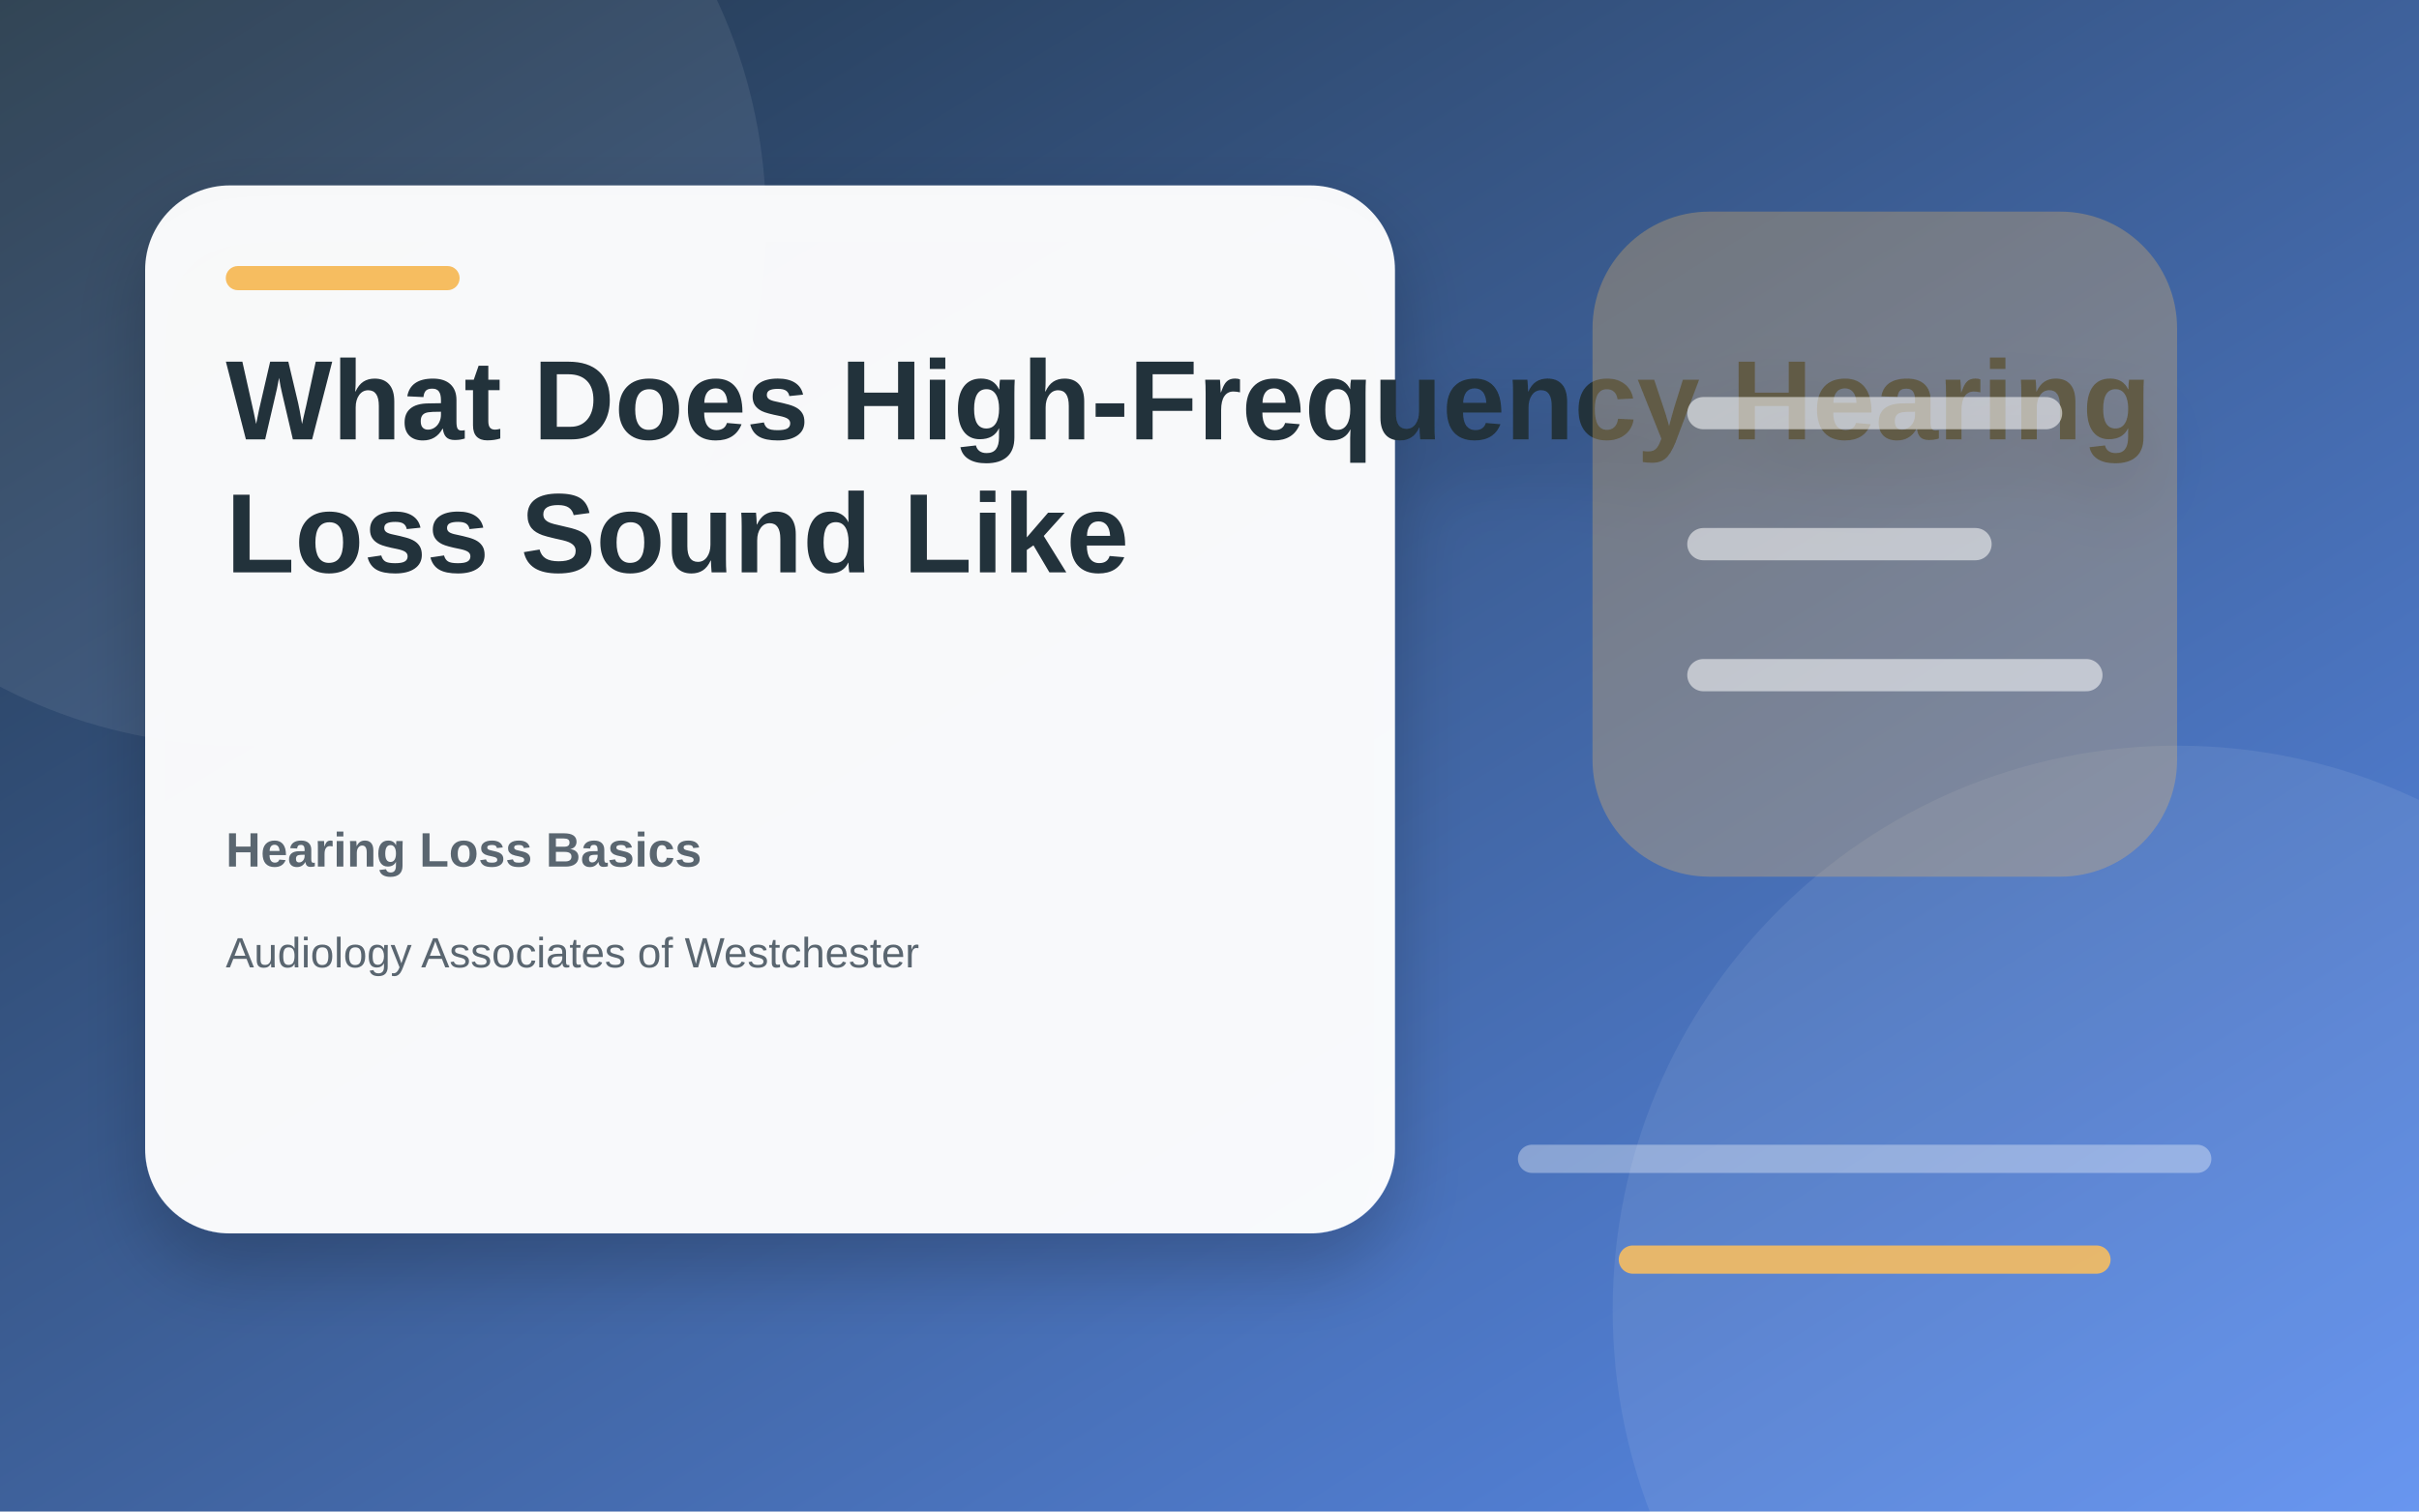
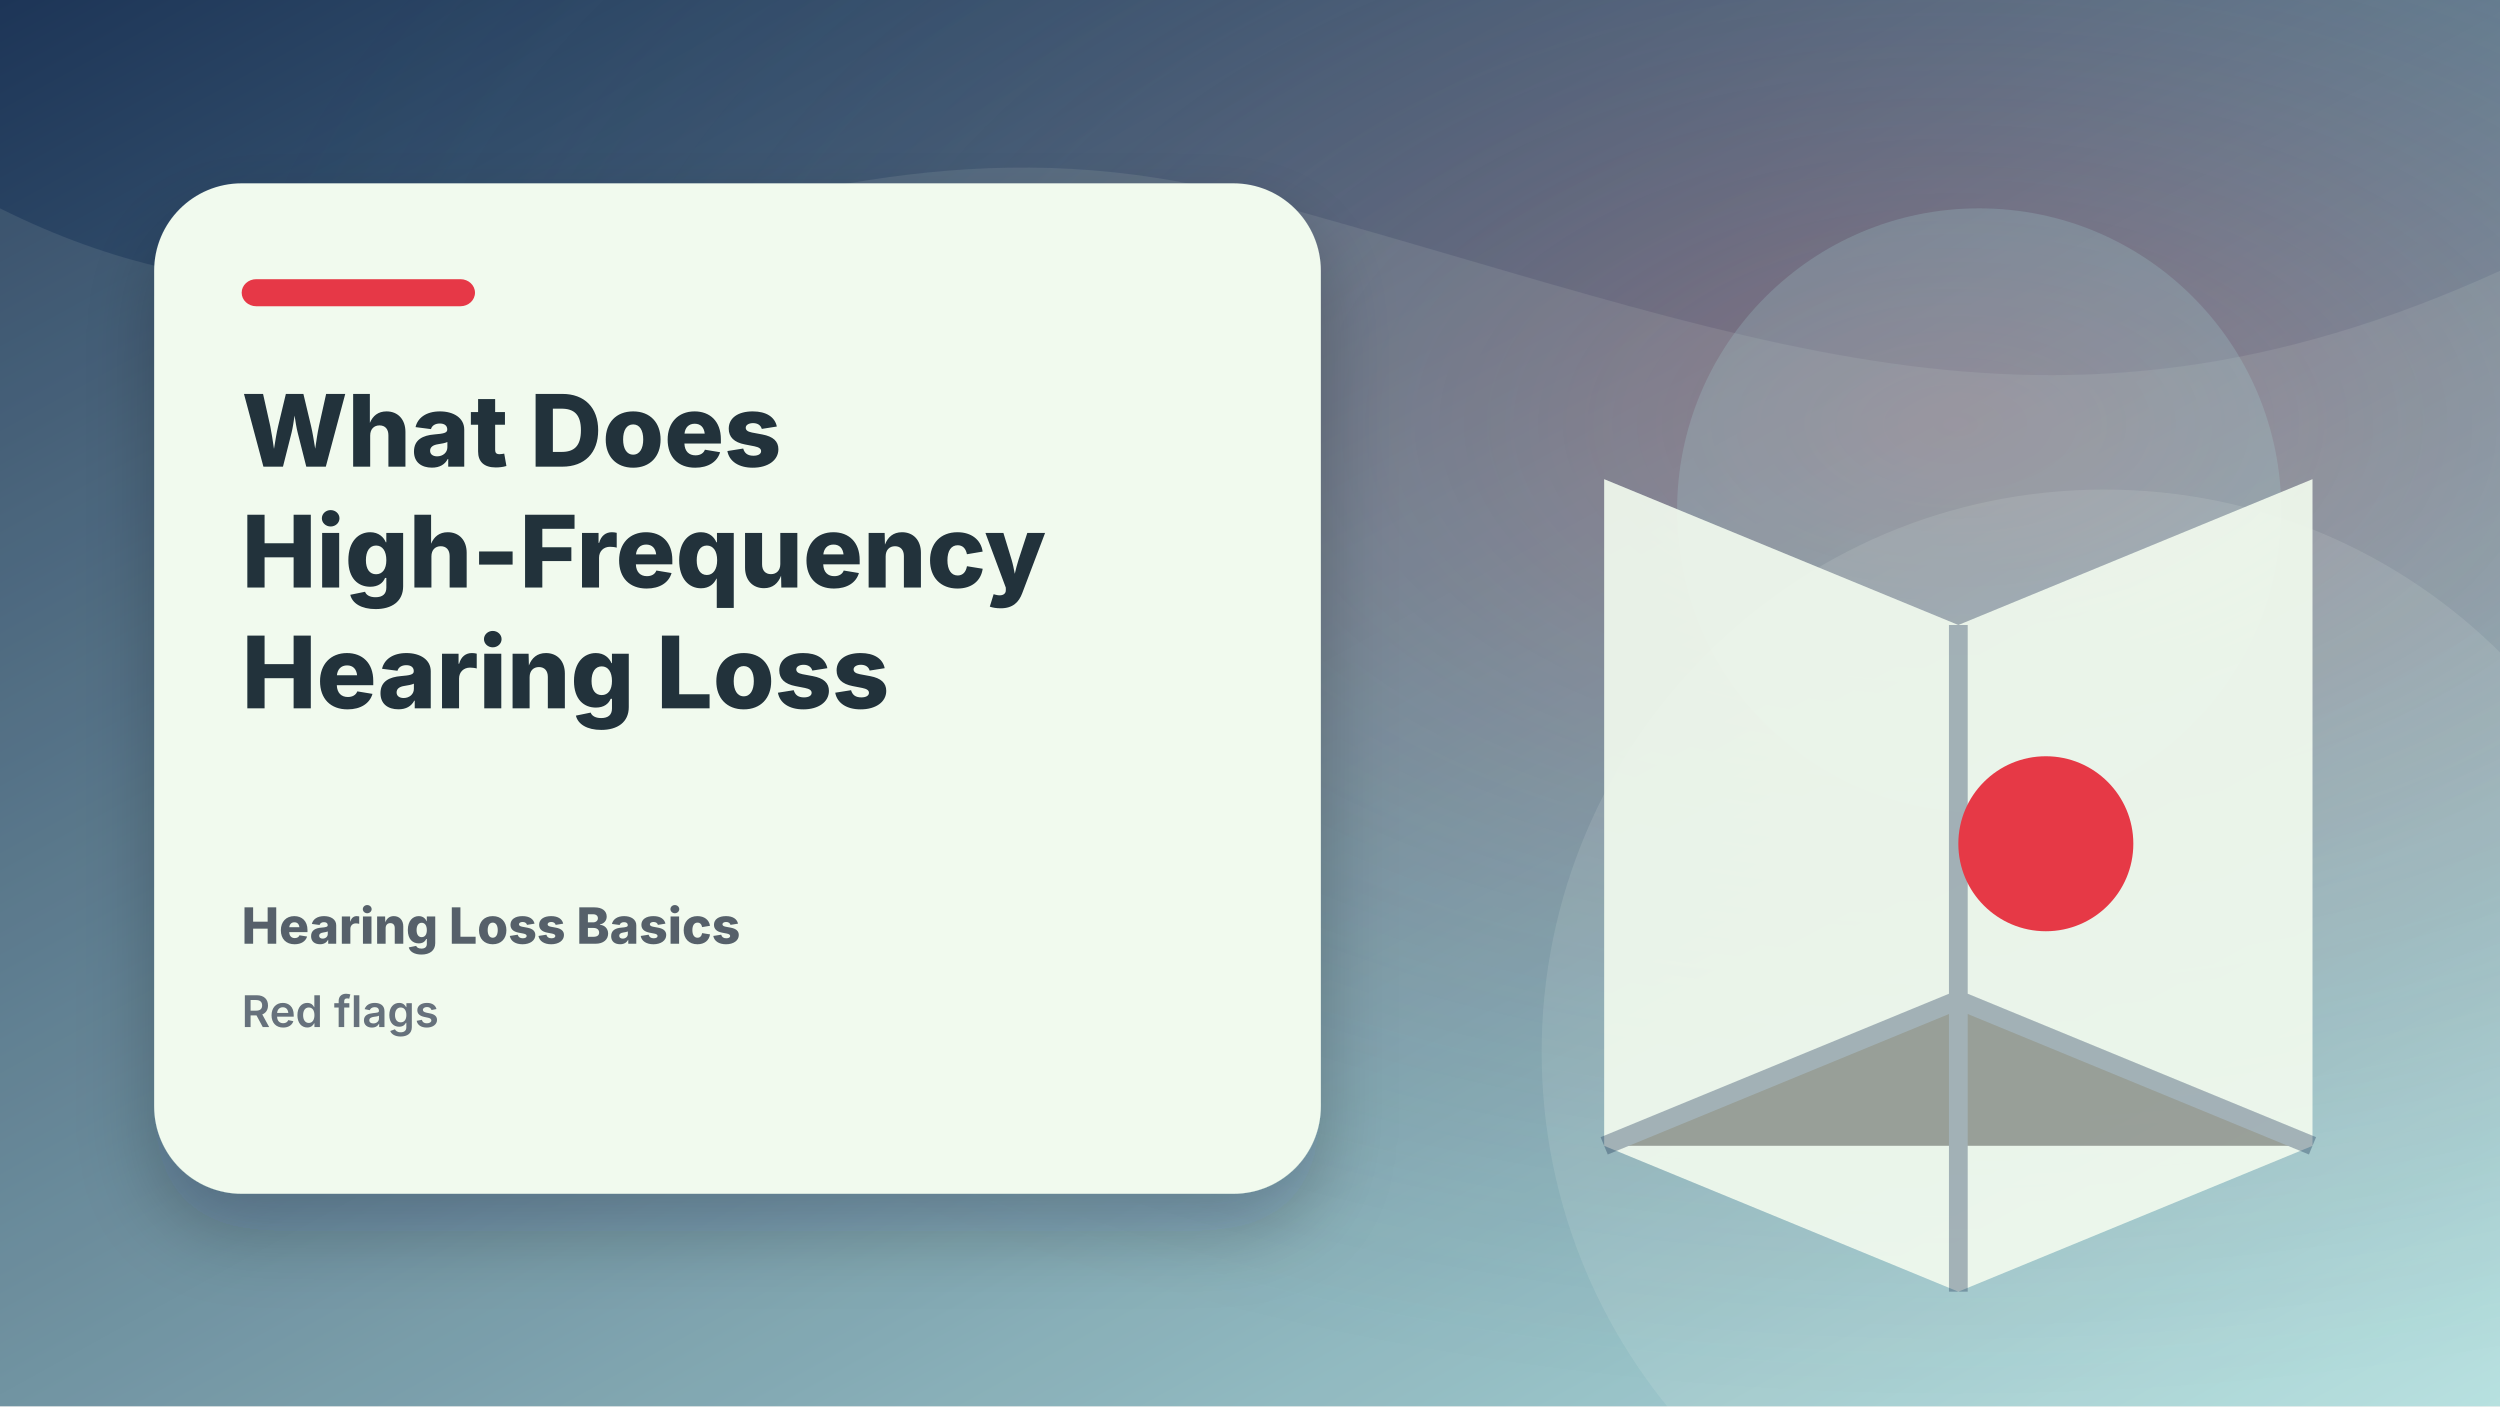
- <svg xmlns="http://www.w3.org/2000/svg" width="1200" height="750" viewBox="0 0 1200 750">
+ <svg xmlns="http://www.w3.org/2000/svg" width="1200" height="675" viewBox="0 0 1200 675" role="img" aria-labelledby="title desc">
  <defs>
-     <linearGradient id="g" x1="0" y1="0" x2="1" y2="1">
-       <stop offset="0" stop-color="#213547" />
-       <stop offset="1" stop-color="#5b8def" />
+     <linearGradient id="bg" x1="0" x2="1" y1="0" y2="1">
+       <stop offset="0" stop-color="#1d3557" />
+       <stop offset="1" stop-color="#a8dadc" />
    </linearGradient>
-     <filter id="s">
-       <feDropShadow dx="0" dy="18" stdDeviation="18" flood-opacity=".22" />
+     <radialGradient id="glow" cx="78%" cy="30%" r="70%">
+       <stop offset="0" stop-color="#e63946" stop-opacity=".28" />
+       <stop offset="1" stop-color="#1d3557" stop-opacity="0" />
+     </radialGradient>
+     <filter id="shadow" x="-20%" y="-20%" width="140%" height="140%">
+       <feDropShadow dx="0" dy="18" stdDeviation="18" flood-color="#001927" flood-opacity=".24" />
    </filter>
  </defs>
-   <rect width="1200" height="750" fill="url(#g)" />
-   <circle cx="120" cy="110" r="260" fill="#fff" opacity=".08" />
-   <circle cx="1080" cy="650" r="280" fill="#fff" opacity=".08" />
-   <g filter="url(#s)">
-     <rect x="72" y="92" width="620" height="520" rx="42" fill="#fff" opacity=".96" />
-     <rect x="112" y="132" width="116" height="12" rx="6" fill="#f6bd60" />
-     <text x="112" y="218" font-family="Arial,Helvetica,sans-serif" font-size="56" font-weight="800" fill="#24313a">
-       <tspan x="112">What Does High-Frequency Hearing</tspan>
-       <tspan x="112" dy="66">Loss Sound Like</tspan>
+   <rect width="1200" height="675" fill="url(#bg)" />
+   <rect width="1200" height="675" fill="url(#glow)" />
+   <path d="M0 100 C220 210 360 30 600 95 S980 230 1200 130 V675 H0Z" fill="#f1faee" opacity=".10" />
+   <circle cx="950" cy="245" r="145" fill="#a8dadc" opacity=".22" />
+   <circle cx="1010" cy="505" r="270" fill="#f1faee" opacity=".12" />
+   <path d="M770 230 l170 70 l170 -70 v320 l-170 70 l-170 -70z" fill="#f1faee" opacity=".92" />
+   <path d="M940 300 v320 M770 550 l170 -70 l170 70" stroke="#1d3557" stroke-width="9" opacity=".35" />
+   <circle cx="982" cy="405" r="42" fill="#e63946" />
+   <g filter="url(#shadow)">
+     <rect x="74" y="88" width="560" height="485" rx="42" fill="#f1faee" />
+     <rect x="116" y="134" width="112" height="13" rx="7" fill="#e63946" />
+     <text x="116" y="224" font-family="Inter, Arial, sans-serif" font-size="48" font-weight="800" fill="#20313b">
+       <tspan x="116" dy="0">What Does</tspan>
+       <tspan x="116" dy="58">High-Frequency</tspan>
+       <tspan x="116" dy="58">Hearing Loss</tspan>
    </text>
-     <text x="112" y="430" font-family="Arial,Helvetica,sans-serif" font-size="24" font-weight="700" fill="#5a6670">Hearing Loss Basics</text>
-     <text x="112" y="480" font-family="Arial,Helvetica,sans-serif" font-size="21" fill="#5a6670">Audiology Associates of Westchester</text>
+     <text x="116" y="453" font-family="Inter, Arial, sans-serif" font-size="24" font-weight="800" fill="#56616b">Hearing Loss Basics</text>
+     <text x="116" y="493" font-family="Inter, Arial, sans-serif" font-size="21" font-weight="600" fill="#66717b">Red flags</text>
  </g>
-   <g>
-     <rect x="790" y="105" width="290" height="330" rx="58" fill="#f6bd60" opacity=".3" />
-     <path d="M845 205h170M845 270h135M845 335h190" stroke="#fff" stroke-width="16" stroke-linecap="round" opacity=".55" />
-   </g>
-   <path d="M760 575h330" stroke="#fff" stroke-width="14" stroke-linecap="round" opacity=".35" />
-   <path d="M810 625h230" stroke="#f6bd60" stroke-width="14" stroke-linecap="round" opacity=".9" />
</svg>
